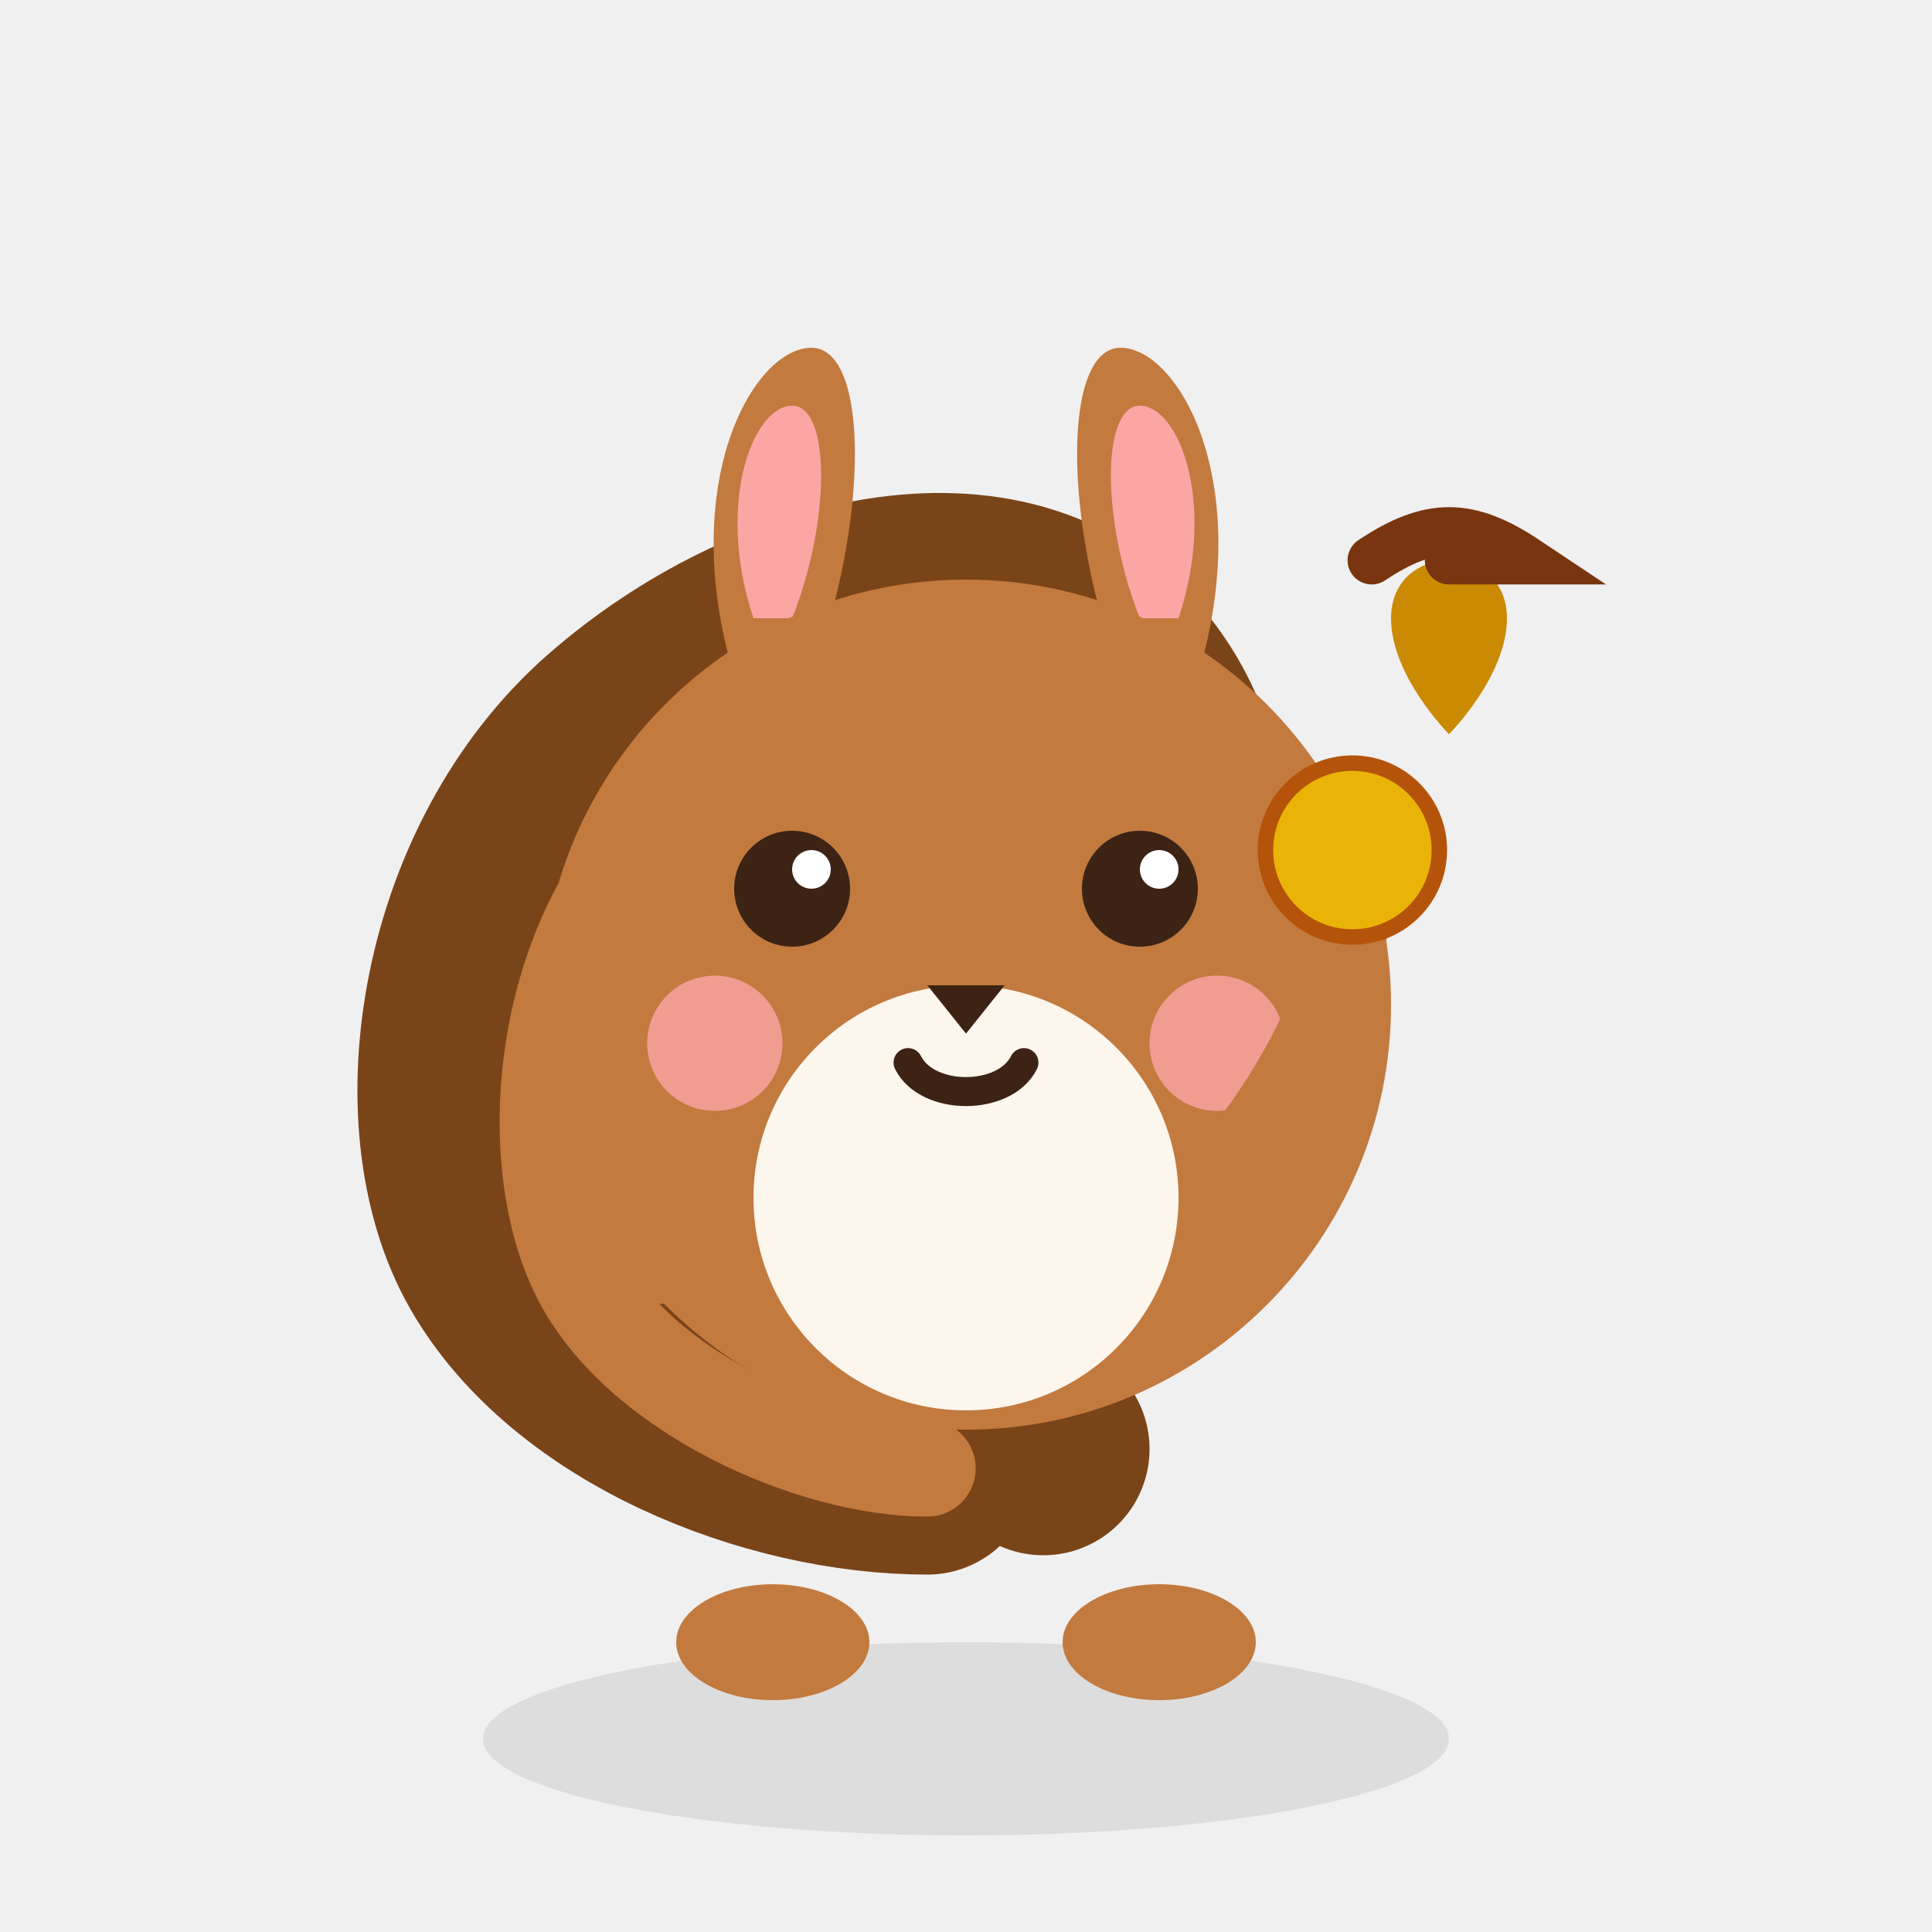
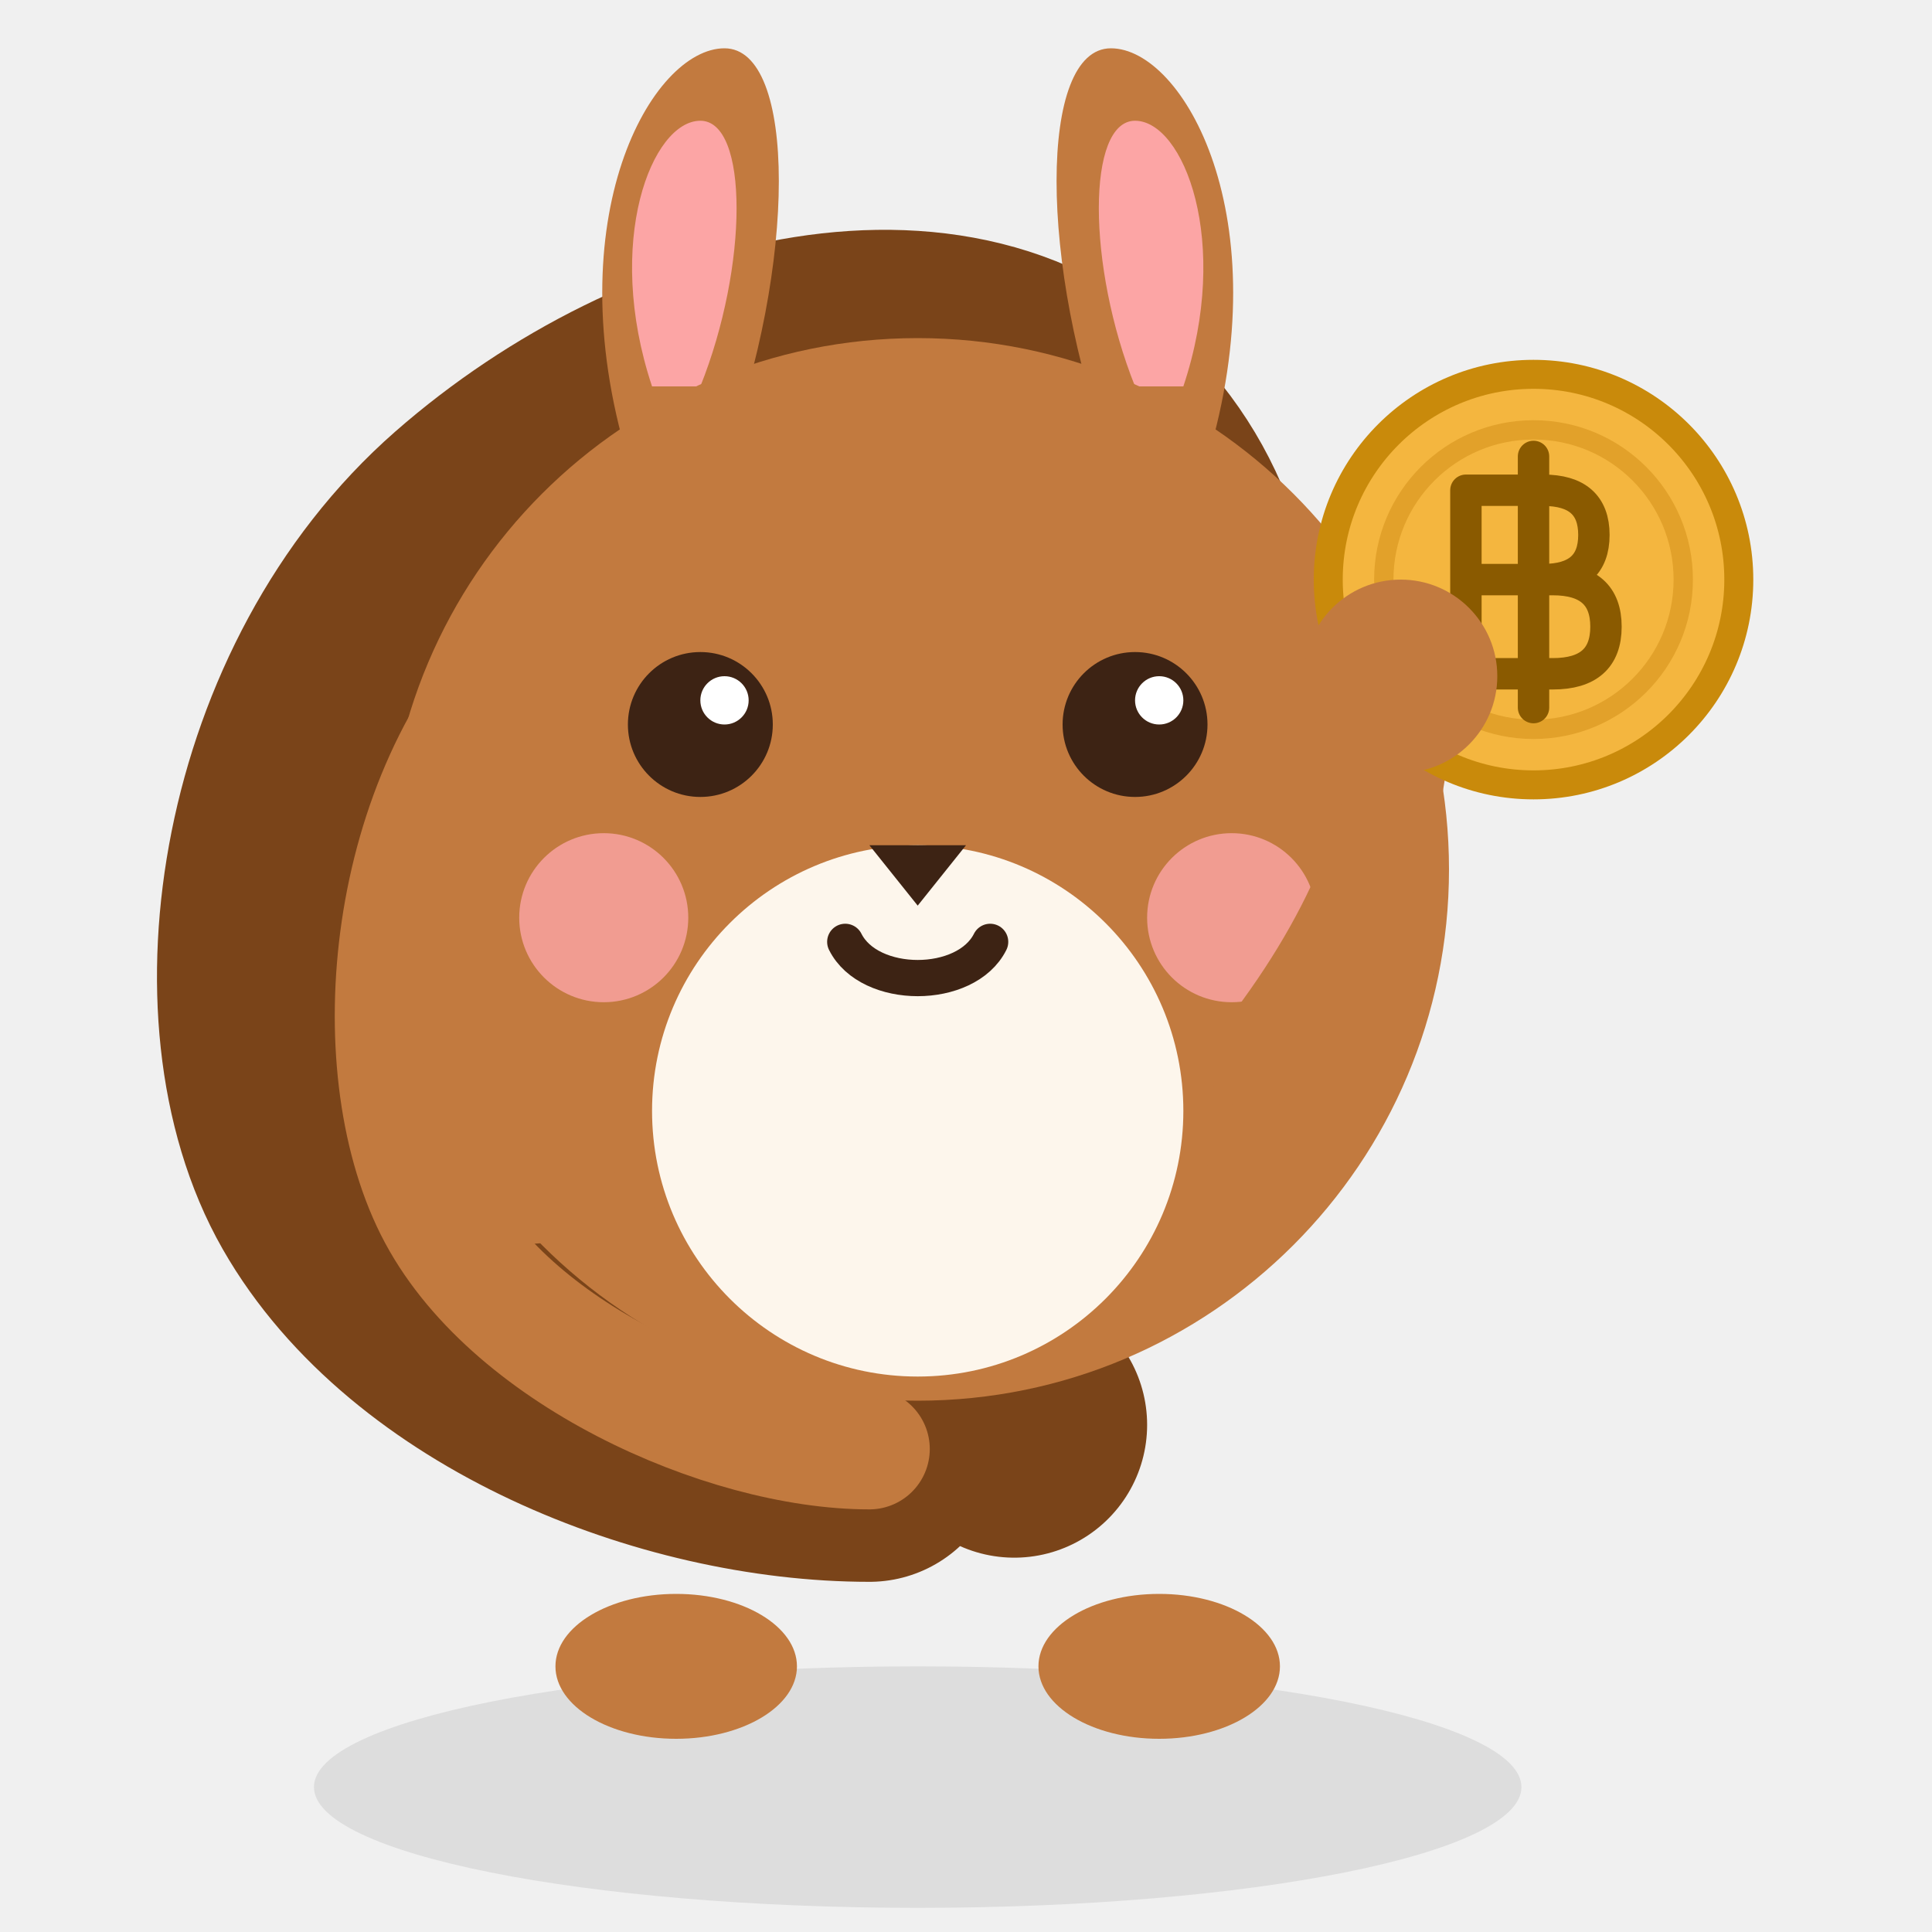
- <svg xmlns="http://www.w3.org/2000/svg" width="100" height="100" viewBox="0 0 100 100" fill="none">
+ <svg xmlns="http://www.w3.org/2000/svg" viewBox="12 16 80 80" fill="none">
  <ellipse cx="50" cy="90" rx="25" ry="5" fill="black" fill-opacity="0.08" />
  <g>
    <path d="M48 76C40 76 30 72 26 65C22 58 24 45 32 38C40 31 52 28 58 35C64 42 61 54 54 62C49 68 52 73 54 75" stroke="#7A4419" stroke-width="11" stroke-linecap="round" stroke-linejoin="round" />
    <path d="M48 76C42 76 33 72 30 66C27 60 28 49 34 43C40 37 49 35 54 40C59 45 57 53 52 59" stroke="#C27A3F" stroke-width="5" stroke-linecap="round" />
  </g>
  <path d="M38 35C35 25 39 18 42 18C45 18 45 27 42 35" fill="#C27A3F" />
  <path d="M39 32C37 26 39 21 41 21C43 21 43 27 41 32" fill="#FCA5A5" />
  <path d="M62 35C65 25 61 18 58 18C55 18 55 27 58 35" fill="#C27A3F" />
  <path d="M61 32C63 26 61 21 59 21C57 21 57 27 59 32" fill="#FCA5A5" />
  <circle cx="50" cy="52" r="22" fill="#C27A3F" />
  <ellipse cx="50" cy="56" rx="14" ry="16" fill="#C27A3F" />
  <ellipse cx="50" cy="62" rx="11" ry="11" fill="#FDF6EC" />
  <circle cx="37" cy="54" r="3.5" fill="#FCA5A5" fill-opacity="0.8" />
  <circle cx="63" cy="54" r="3.5" fill="#FCA5A5" fill-opacity="0.8" />
  <circle cx="41" cy="46" r="3" fill="#3D2314" />
  <circle cx="59" cy="46" r="3" fill="#3D2314" />
  <circle cx="42" cy="45" r="1" fill="white" />
  <circle cx="60" cy="45" r="1" fill="white" />
  <polygon points="48,51 52,51 50,53.5" fill="#3D2314" />
  <path d="M47 55C48 57 52 57 53 55" stroke="#3D2314" stroke-width="1.5" stroke-linecap="round" />
  <circle cx="34" cy="64" r="3.5" fill="#C27A3F" />
  <path d="M64 60C68 55 70 50 70 46" stroke="#C27A3F" stroke-width="4" stroke-linecap="round" />
+   <circle cx="75.5" cy="40" r="8.5" fill="#F4B63F" stroke="#C98A0B" stroke-width="1.2" />
+   <circle cx="75.5" cy="40" r="6.2" stroke="#E2A12A" stroke-width="0.8" />
+   <path d="M72.7 36.3H75.9Q78 36.3 78 38.15Q78 40 75.9 40H72.7M72.7 40H76.3Q78.5 40 78.5 41.95Q78.5 43.9 76.3 43.9H72.7V36.3M75.5 34.9V45.3" stroke="#8A5A00" stroke-width="1.3" stroke-linecap="round" stroke-linejoin="round" />
  <circle cx="70" cy="44" r="4" fill="#C27A3F" />
-   <circle cx="70" cy="44" r="4.5" fill="#EAB308" stroke="#B45309" stroke-width="0.8" />
  <ellipse cx="40" cy="85" rx="5" ry="3" fill="#C27A3F" />
  <ellipse cx="60" cy="85" rx="5" ry="3" fill="#C27A3F" />
-   <g>
-     <path d="M72 32C72 28 78 28 78 32C78 35 75 38 75 38C75 38 72 35 72 32Z" fill="#CA8A04" />
-     <path d="M71 29C74 27 76 27 79 29L75 29" stroke="#78350F" stroke-width="2.5" stroke-linecap="round" />
-   </g>
</svg>
